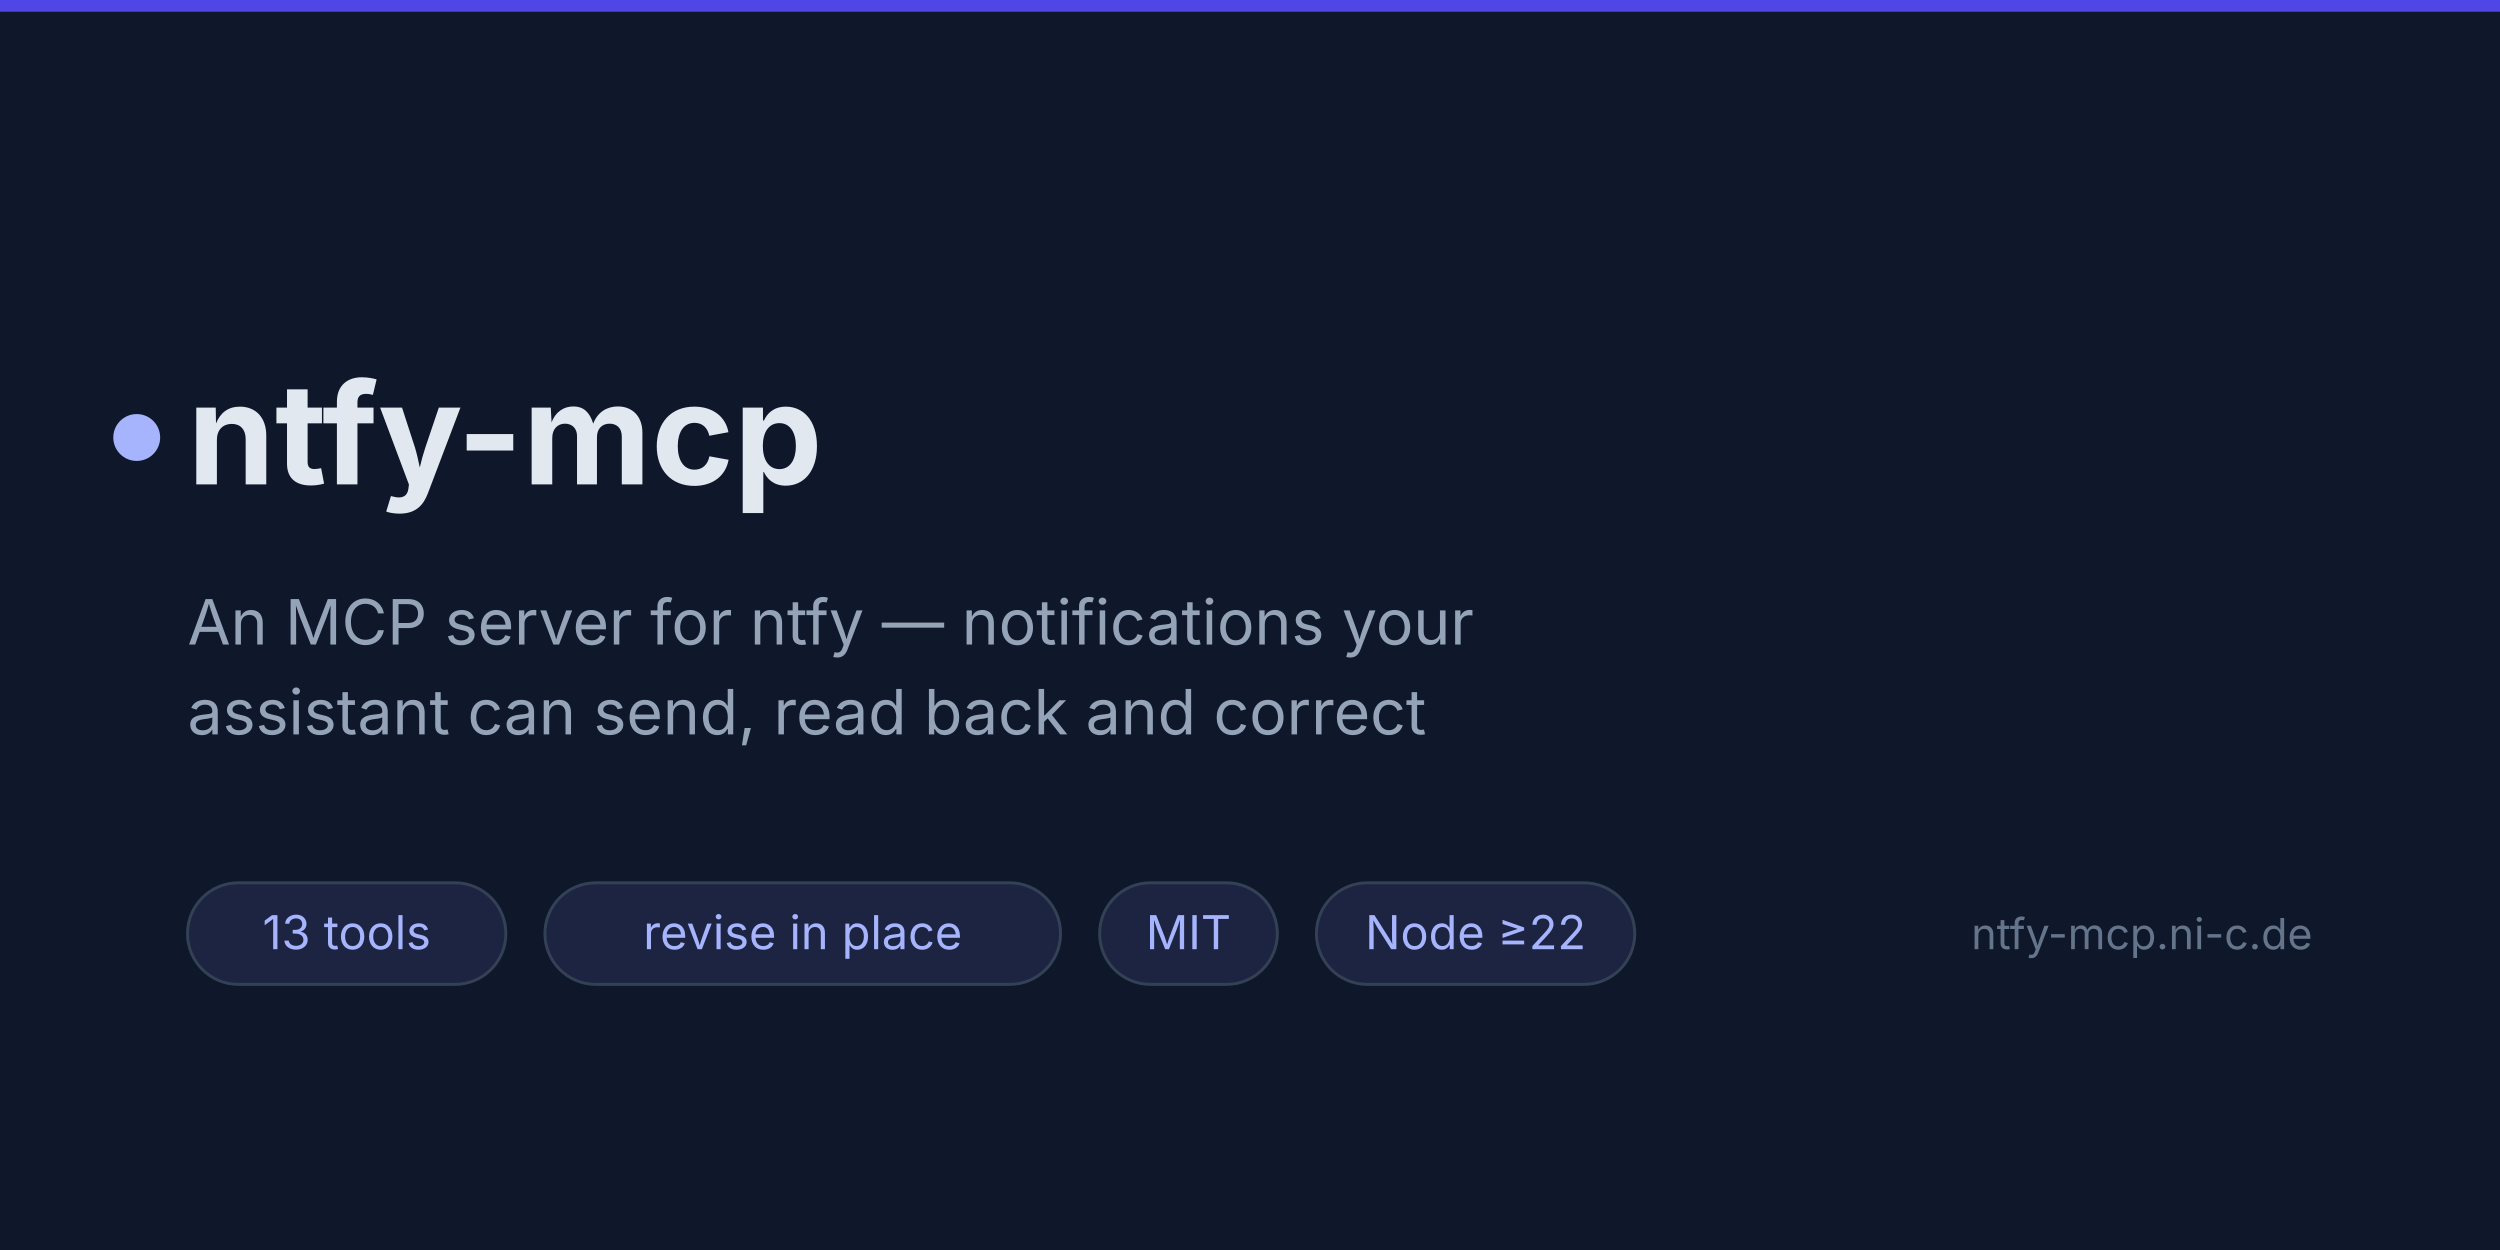
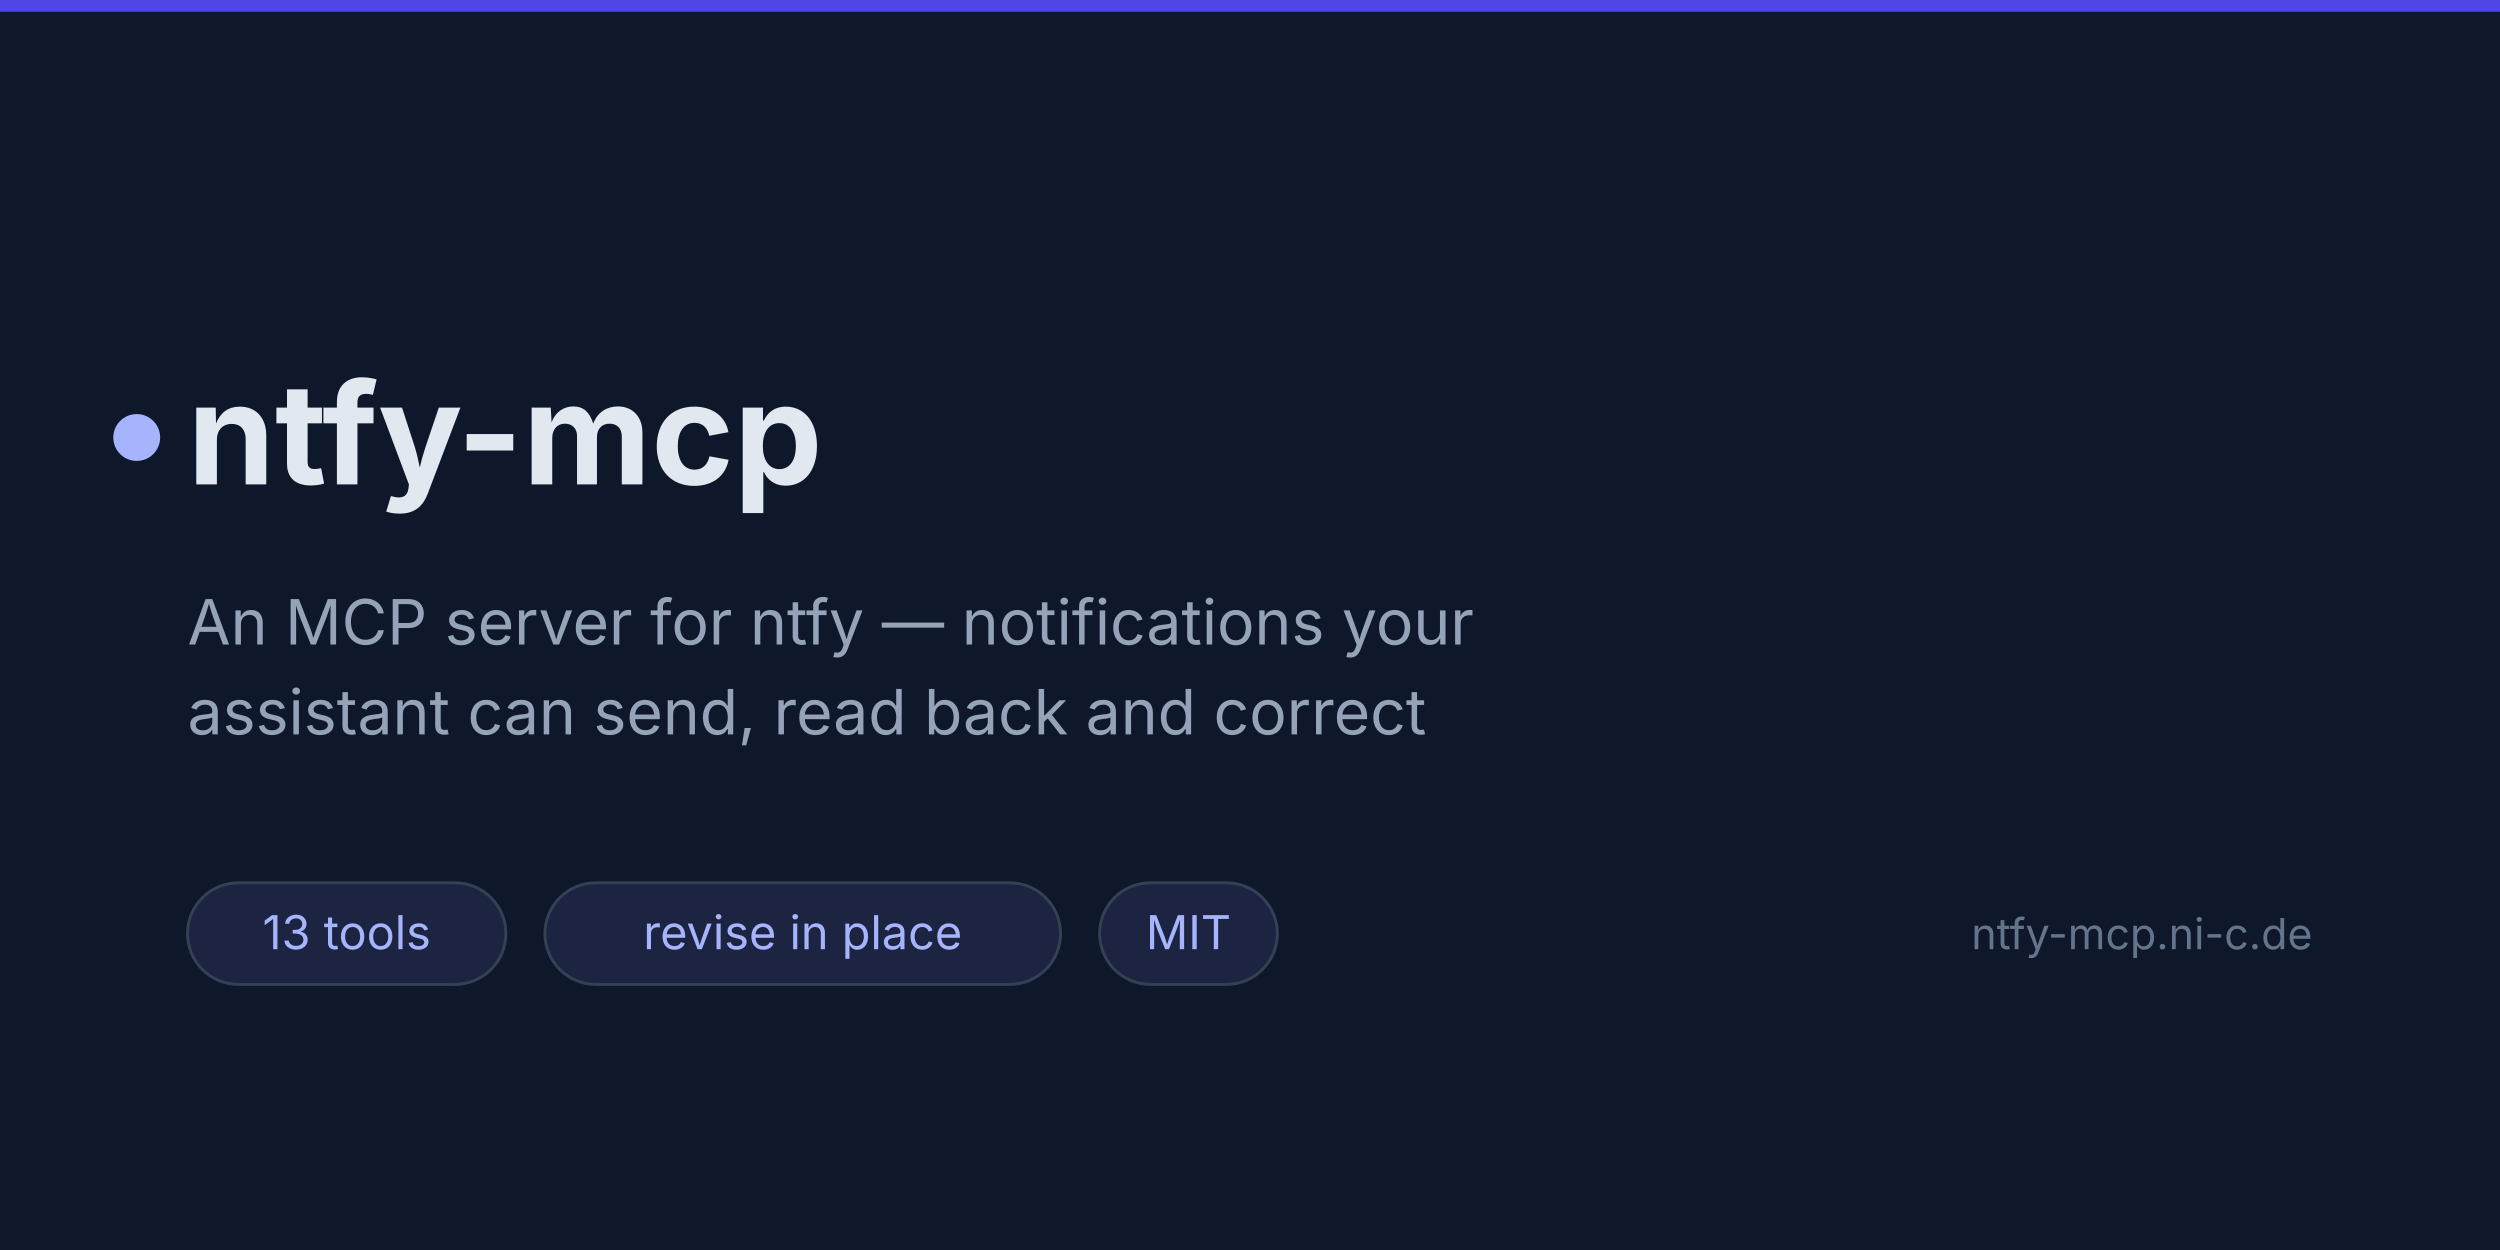
<svg xmlns="http://www.w3.org/2000/svg" viewBox="0 0 1280 640" width="1280" height="640">
  <style>
    text { font-family: Inter, "Fira Sans", "DejaVu Sans", sans-serif; }
    .title { font-size: 72px; font-weight: 700; fill: #e2e8f0; }
    .tagline { font-size: 32px; fill: #94a3b8; }
    .pill { fill: rgba(129, 140, 248, 0.12); stroke: #334155; stroke-width: 1.5; }
    .pill-label { font-size: 24px; fill: #a5b4fc; }
    .site { font-size: 22px; fill: #64748b; }
  </style>
  <rect x="0" y="0" width="1280" height="640" fill="#0f172a" />
  <rect x="0" y="0" width="1280" height="6" fill="#4f46e5" />
  <circle cx="70" cy="224" r="12" fill="#a5b4fc" />
  <text class="title" x="96" y="248">ntfy-mcp</text>
  <text class="tagline" x="96" y="330">An MCP server for ntfy — notifications your</text>
  <text class="tagline" x="96" y="376">assistant can send, read back and correct</text>
  <rect class="pill" x="96" y="452" width="163" height="52" rx="26" />
  <text class="pill-label" x="177.5" y="486" text-anchor="middle">13 tools</text>
  <rect class="pill" x="279" y="452" width="264" height="52" rx="26" />
  <text class="pill-label" x="411" y="486" text-anchor="middle">revise in place</text>
  <rect class="pill" x="563" y="452" width="91" height="52" rx="26" />
  <text class="pill-label" x="608.5" y="486" text-anchor="middle">MIT</text>
-   <rect class="pill" x="674" y="452" width="163" height="52" rx="26" />
-   <text class="pill-label" x="755.5" y="486" text-anchor="middle">Node ≥22</text>
  <text class="site" x="1184" y="486" text-anchor="end">ntfy-mcp.ni-c.de</text>
</svg>
